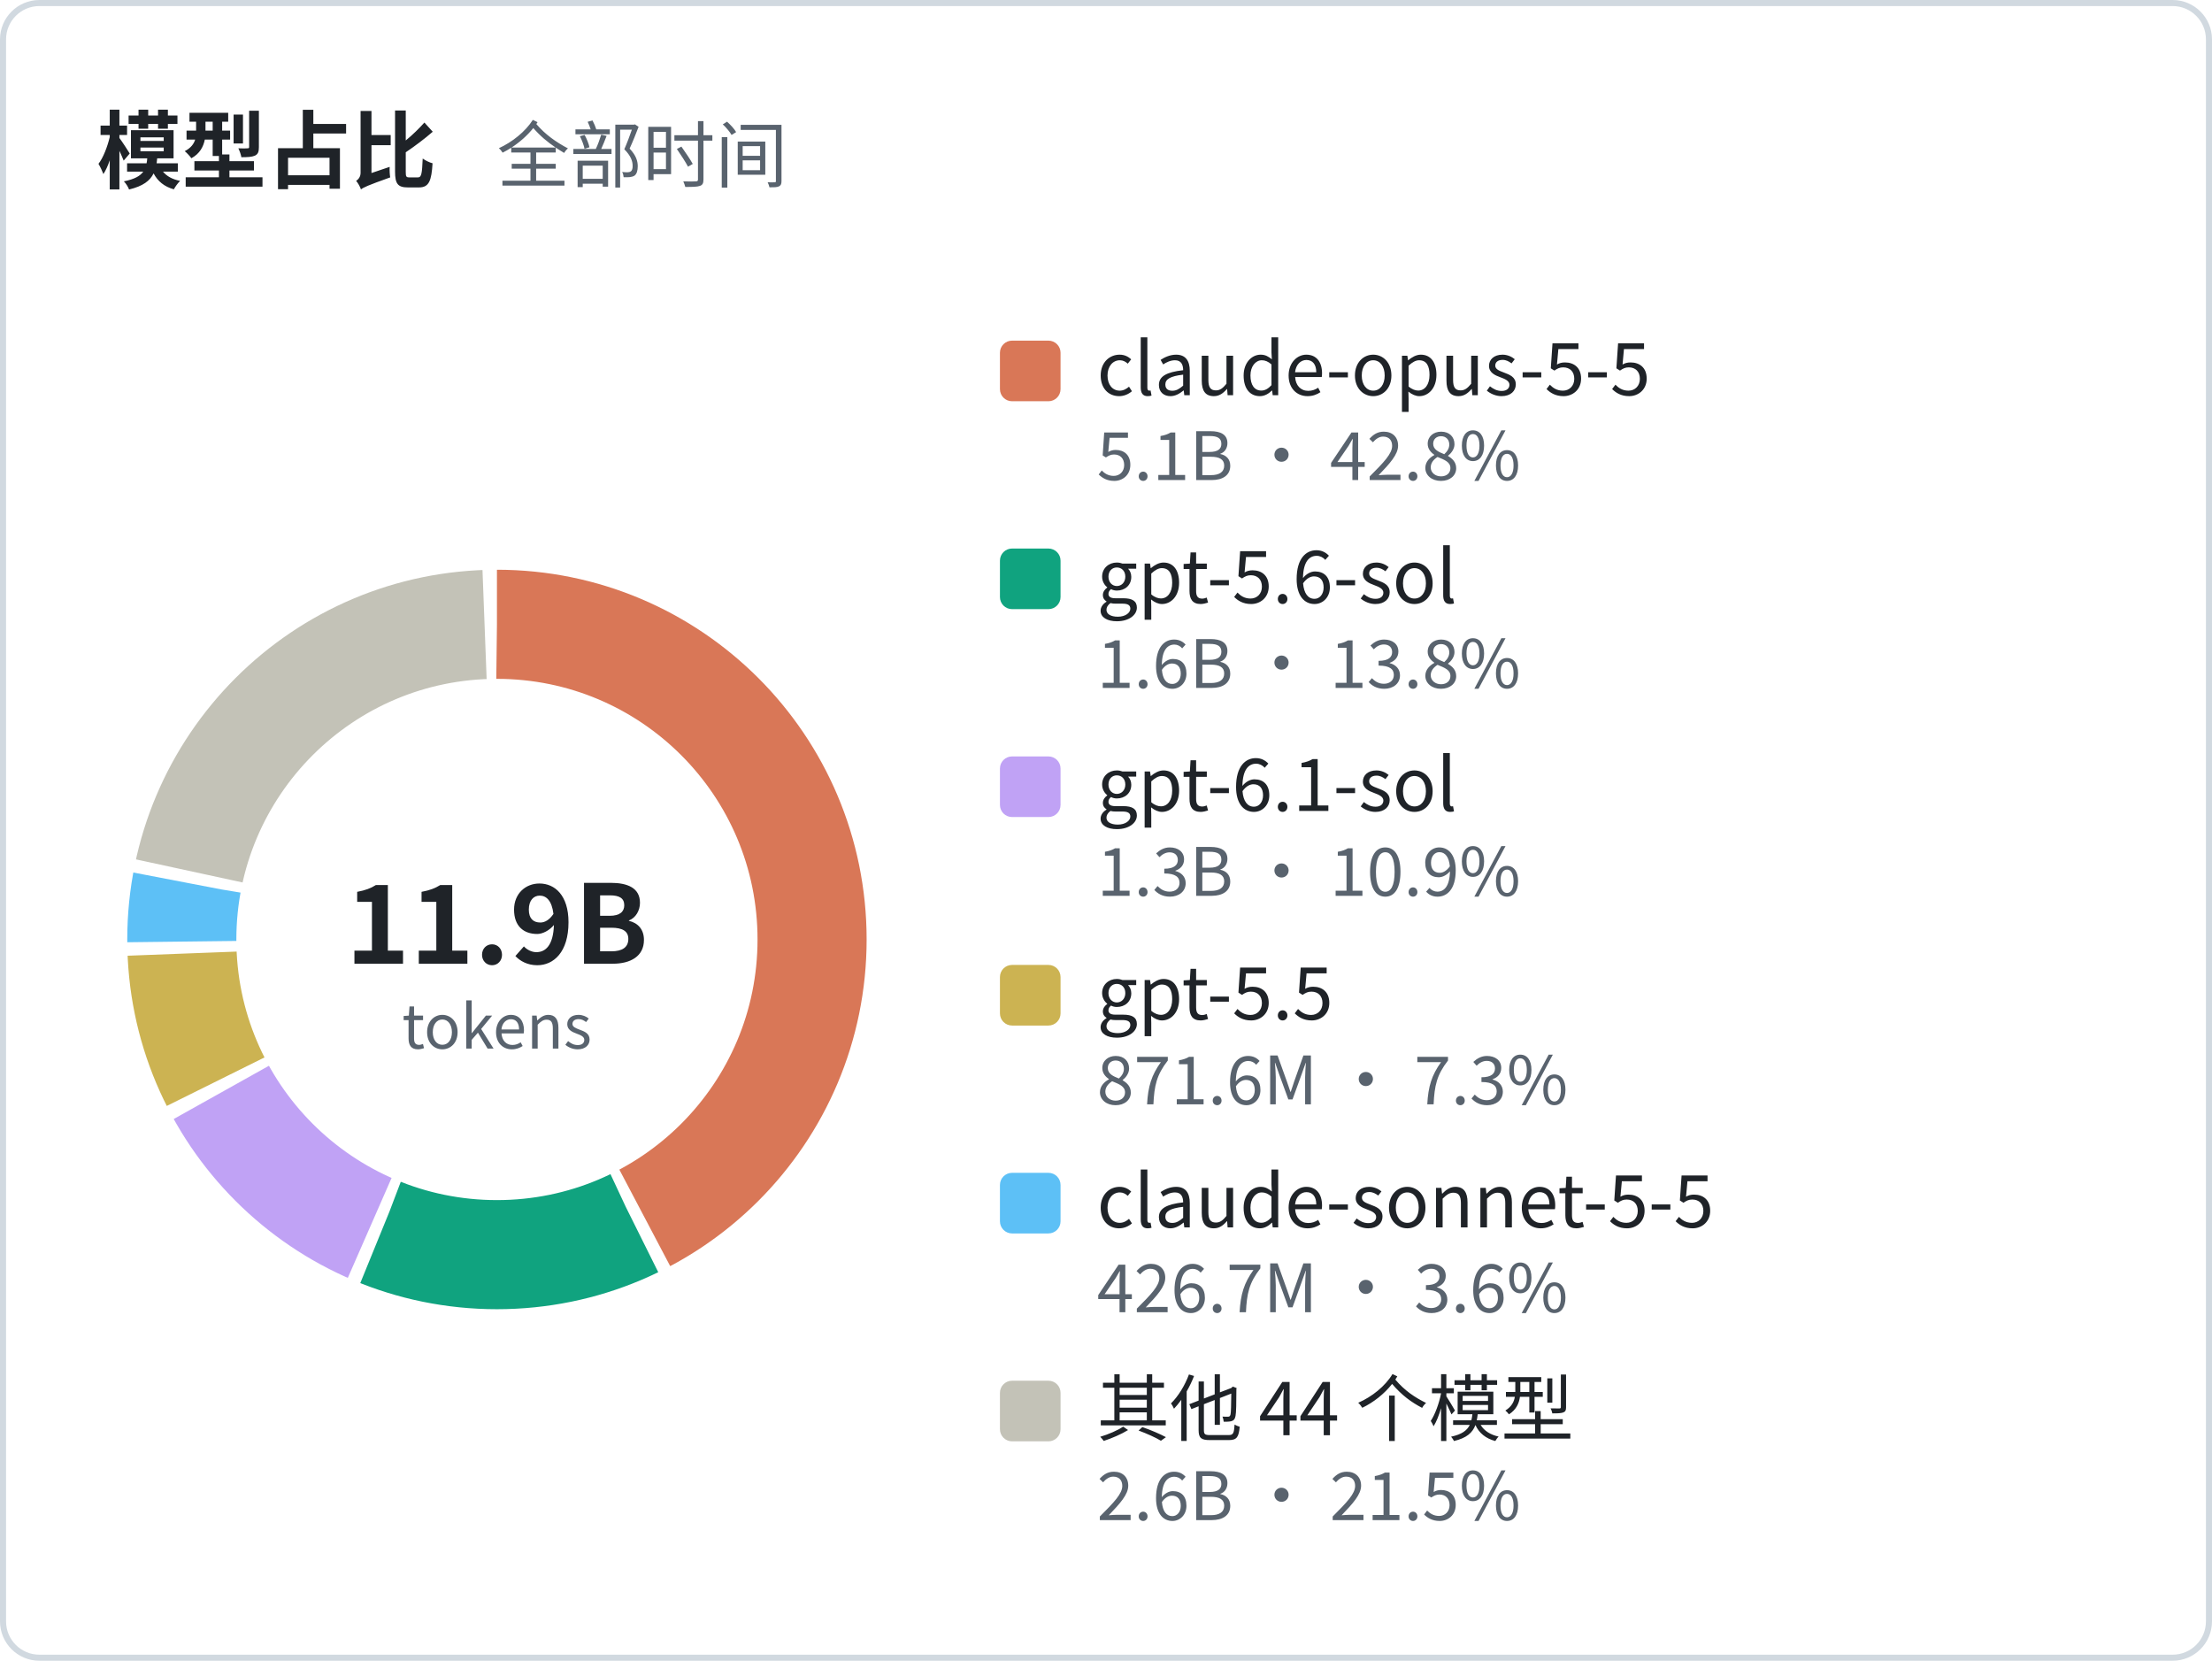
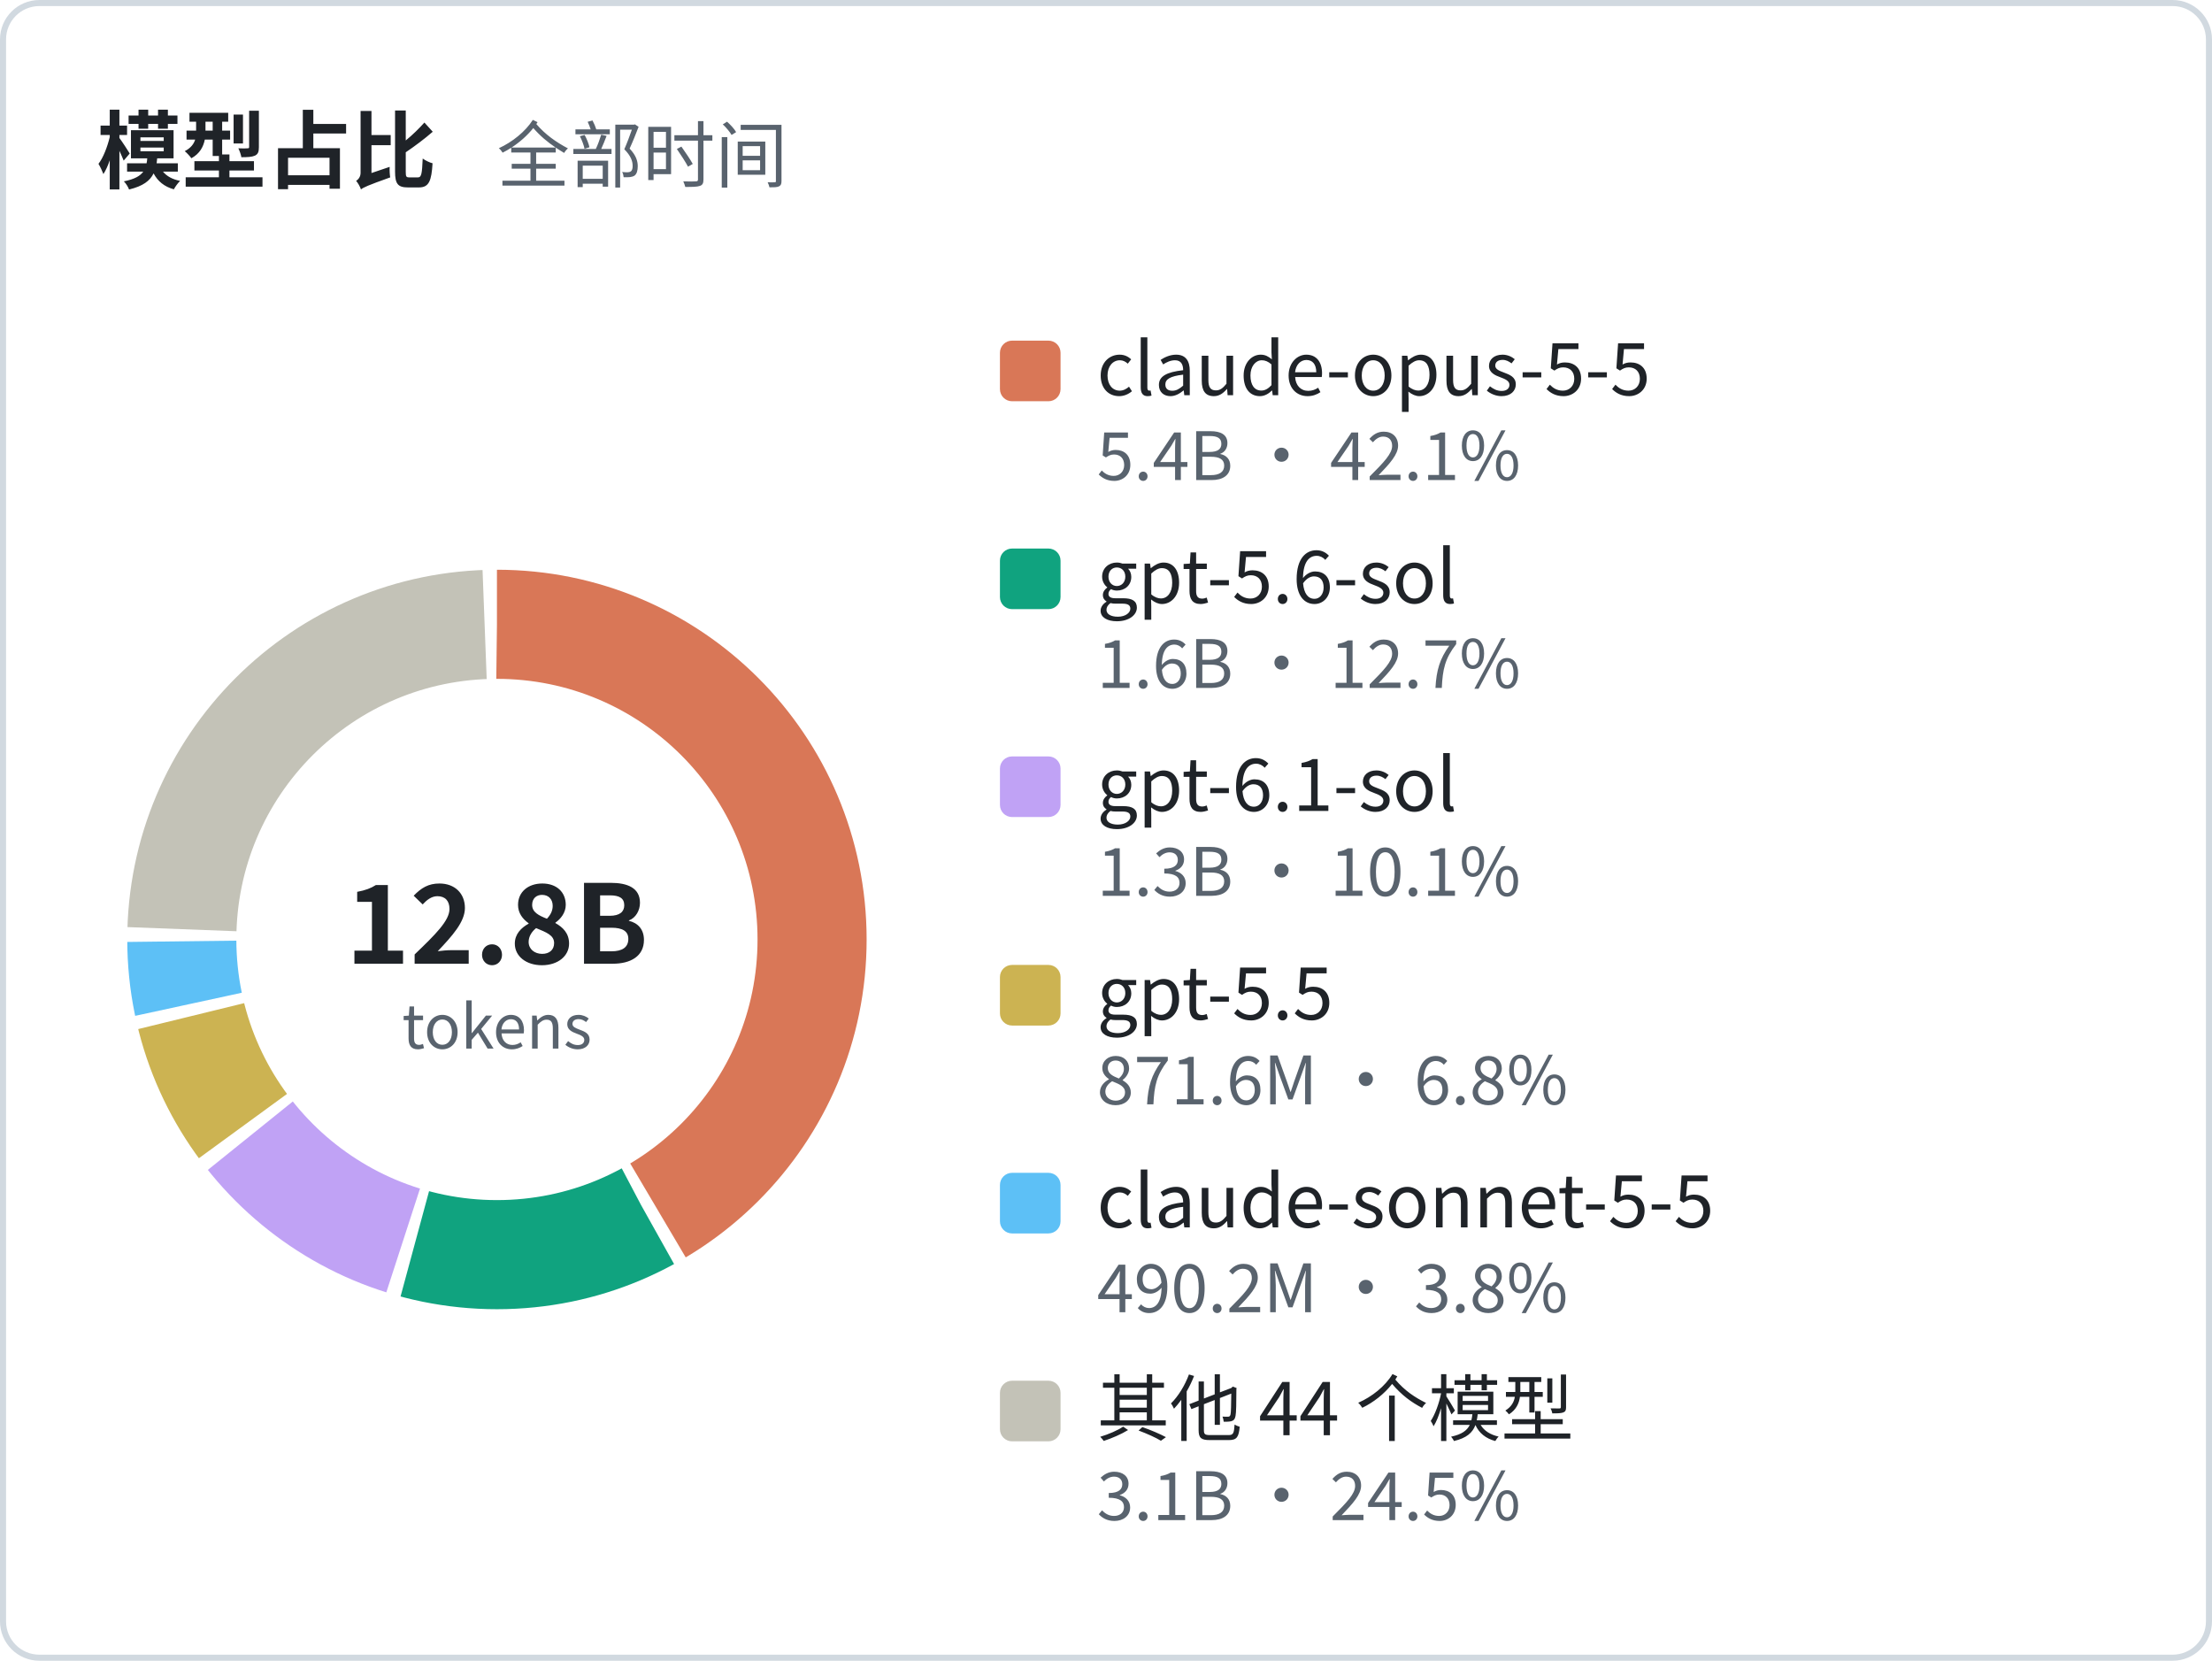
<svg xmlns="http://www.w3.org/2000/svg" width="365" height="274" viewBox="0 0 365 274" font-family="system-ui, -apple-system, 'Segoe UI', 'PingFang SC', 'Microsoft YaHei', 'Noto Sans CJK SC', sans-serif">
  <rect x="0.5" y="0.5" width="364" height="273" rx="6" fill="none" stroke="#d1d9e0" />
  <text x="16" y="30" font-size="14" font-weight="600" fill="#1f2328">模型占比<tspan dx="10" font-size="12" font-weight="400" fill="#59636e">全部时间</tspan>
  </text>
-   <circle cx="82" cy="155" r="52" fill="none" stroke="#d97757" stroke-width="18" stroke-dasharray="137.99 326.73" stroke-dashoffset="-0.00" transform="rotate(-90 82 155)" />
-   <circle cx="82" cy="155" r="52" fill="none" stroke="#10a37f" stroke-width="18" stroke-dasharray="43.00 326.73" stroke-dashoffset="-139.99" transform="rotate(-90 82 155)" />
-   <circle cx="82" cy="155" r="52" fill="none" stroke="#c0a2f5" stroke-width="18" stroke-dasharray="33.74 326.73" stroke-dashoffset="-184.99" transform="rotate(-90 82 155)" />
-   <circle cx="82" cy="155" r="52" fill="none" stroke="#ccb352" stroke-width="18" stroke-dasharray="22.00 326.73" stroke-dashoffset="-220.73" transform="rotate(-90 82 155)" />
-   <circle cx="82" cy="155" r="52" fill="none" stroke="#5dc0f6" stroke-width="18" stroke-dasharray="9.75 326.73" stroke-dashoffset="-244.72" transform="rotate(-90 82 155)" />
-   <circle cx="82" cy="155" r="52" fill="none" stroke="#c3c2b7" stroke-width="18" stroke-dasharray="68.25 326.73" stroke-dashoffset="-256.47" transform="rotate(-90 82 155)" />
-   <text x="82" y="159" font-size="18" font-weight="600" text-anchor="middle" fill="#1f2328">11.9B</text>
+   <circle cx="82" cy="155" r="52" fill="none" stroke="#d97757" stroke-width="18" stroke-dasharray="135.49 326.73" stroke-dashoffset="-0.00" transform="rotate(-90 82 155)" />
+   <circle cx="82" cy="155" r="52" fill="none" stroke="#10a37f" stroke-width="18" stroke-dasharray="39.60 326.73" stroke-dashoffset="-137.49" transform="rotate(-90 82 155)" />
+   <circle cx="82" cy="155" r="52" fill="none" stroke="#c0a2f5" stroke-width="18" stroke-dasharray="31.03 326.73" stroke-dashoffset="-179.09" transform="rotate(-90 82 155)" />
+   <circle cx="82" cy="155" r="52" fill="none" stroke="#ccb352" stroke-width="18" stroke-dasharray="20.18 326.73" stroke-dashoffset="-212.12" transform="rotate(-90 82 155)" />
+   <circle cx="82" cy="155" r="52" fill="none" stroke="#5dc0f6" stroke-width="18" stroke-dasharray="10.47 326.73" stroke-dashoffset="-234.30" transform="rotate(-90 82 155)" />
+   <circle cx="82" cy="155" r="52" fill="none" stroke="#c3c2b7" stroke-width="18" stroke-dasharray="77.96 326.73" stroke-dashoffset="-246.77" transform="rotate(-90 82 155)" />
+   <text x="82" y="159" font-size="18" font-weight="600" text-anchor="middle" fill="#1f2328">12.8B</text>
  <text x="82" y="173" font-size="10" text-anchor="middle" fill="#59636e">tokens</text>
  <rect x="165" y="56.2" width="10" height="10" rx="2" fill="#d97757" />
  <text x="181" y="65.2" font-size="12" fill="#1f2328">claude-opus-5-5</text>
-   <text x="181" y="79.2" font-size="11" fill="#59636e">5.1B · 42.8%</text>
+   <text x="181" y="79.2" font-size="11" fill="#59636e">5.4B · 42.1%</text>
  <rect x="165" y="90.5" width="10" height="10" rx="2" fill="#10a37f" />
  <text x="181" y="99.5" font-size="12" fill="#1f2328">gpt-5.6-sol</text>
-   <text x="181" y="113.5" font-size="11" fill="#59636e">1.6B · 13.8%</text>
+   <text x="181" y="113.5" font-size="11" fill="#59636e">1.6B · 12.7%</text>
  <rect x="165" y="124.8" width="10" height="10" rx="2" fill="#c0a2f5" />
  <text x="181" y="133.8" font-size="12" fill="#1f2328">gpt-6.1-sol</text>
-   <text x="181" y="147.8" font-size="11" fill="#59636e">1.3B · 10.9%</text>
+   <text x="181" y="147.8" font-size="11" fill="#59636e">1.3B · 10.1%</text>
  <rect x="165" y="159.2" width="10" height="10" rx="2" fill="#ccb352" />
  <text x="181" y="168.2" font-size="12" fill="#1f2328">gpt-5.5</text>
-   <text x="181" y="182.2" font-size="11" fill="#59636e">871.6M · 7.3%</text>
+   <text x="181" y="182.2" font-size="11" fill="#59636e">871.6M · 6.8%</text>
  <rect x="165" y="193.5" width="10" height="10" rx="2" fill="#5dc0f6" />
  <text x="181" y="202.5" font-size="12" fill="#1f2328">claude-sonnet-5-5</text>
-   <text x="181" y="216.5" font-size="11" fill="#59636e">426.7M · 3.6%</text>
+   <text x="181" y="216.5" font-size="11" fill="#59636e">490.2M · 3.8%</text>
  <rect x="165" y="227.8" width="10" height="10" rx="2" fill="#c3c2b7" />
  <text x="181" y="236.8" font-size="12" fill="#1f2328">其他 44 个模型</text>
-   <text x="181" y="250.8" font-size="11" fill="#59636e">2.6B · 21.5%</text>
+   <text x="181" y="250.8" font-size="11" fill="#59636e">3.1B · 24.5%</text>
</svg>
